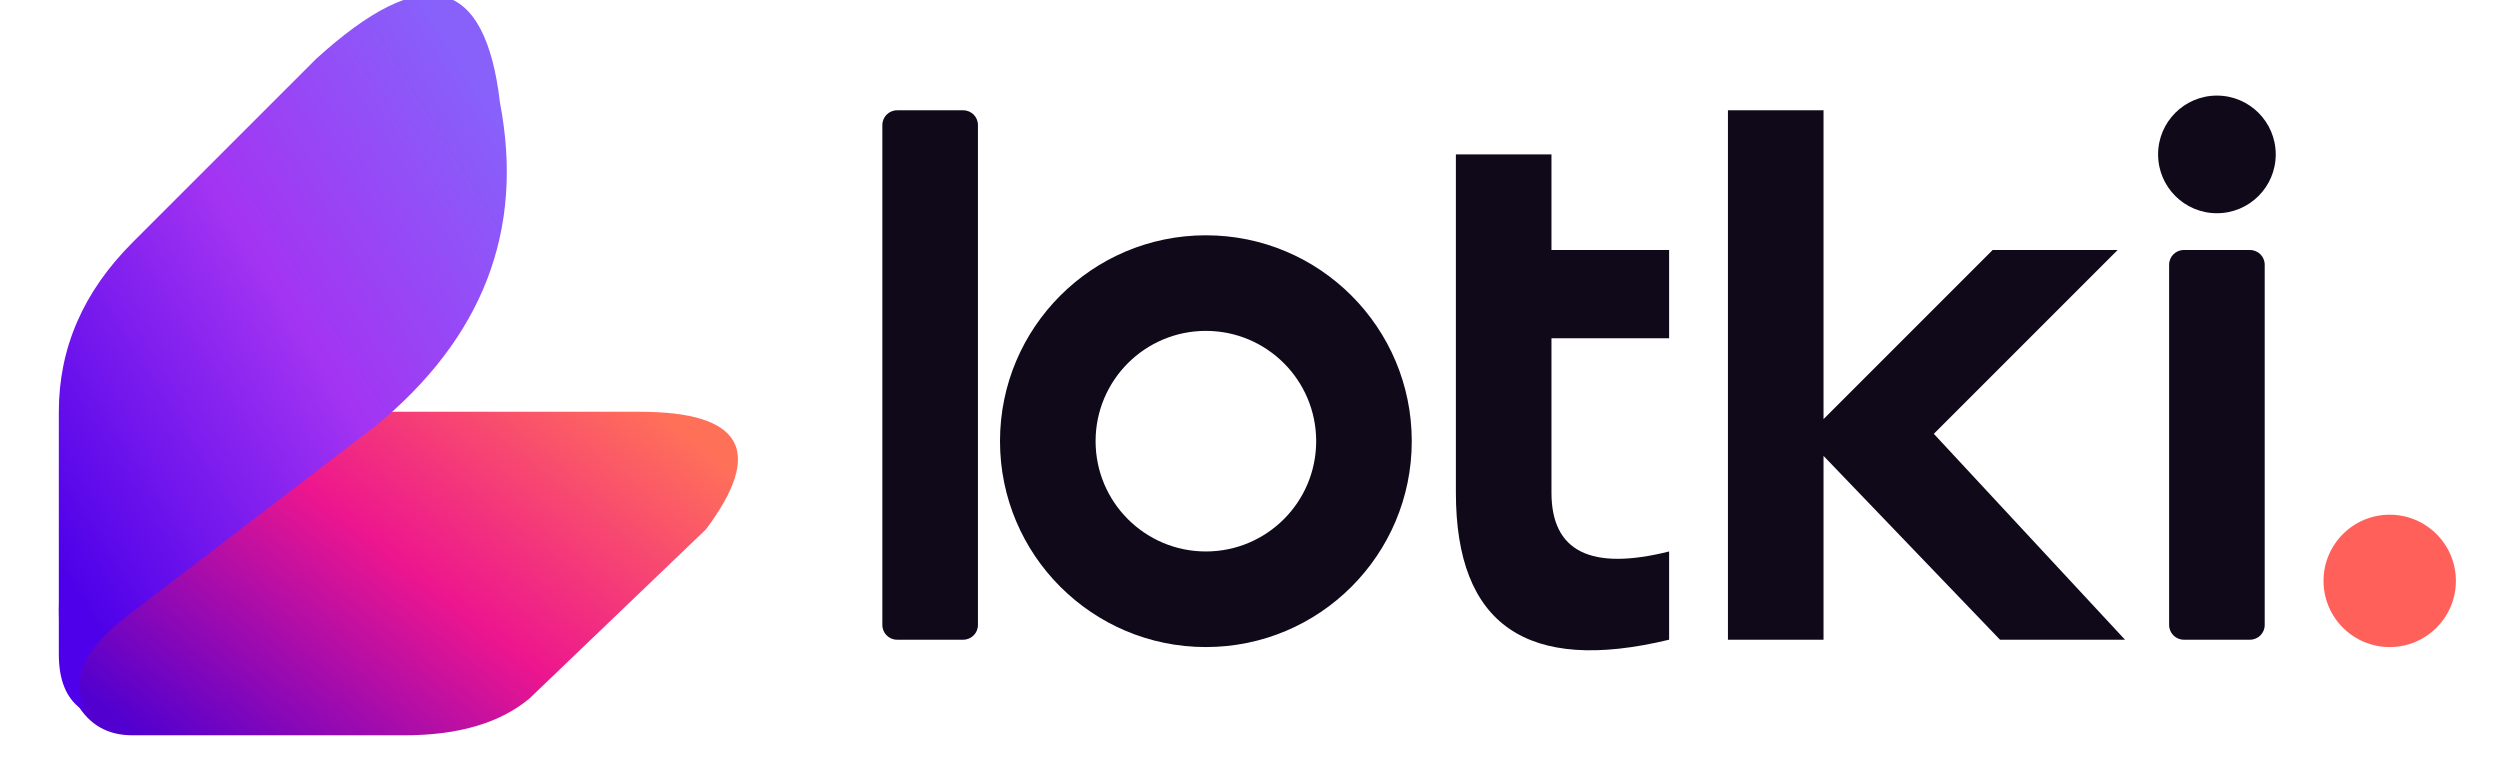
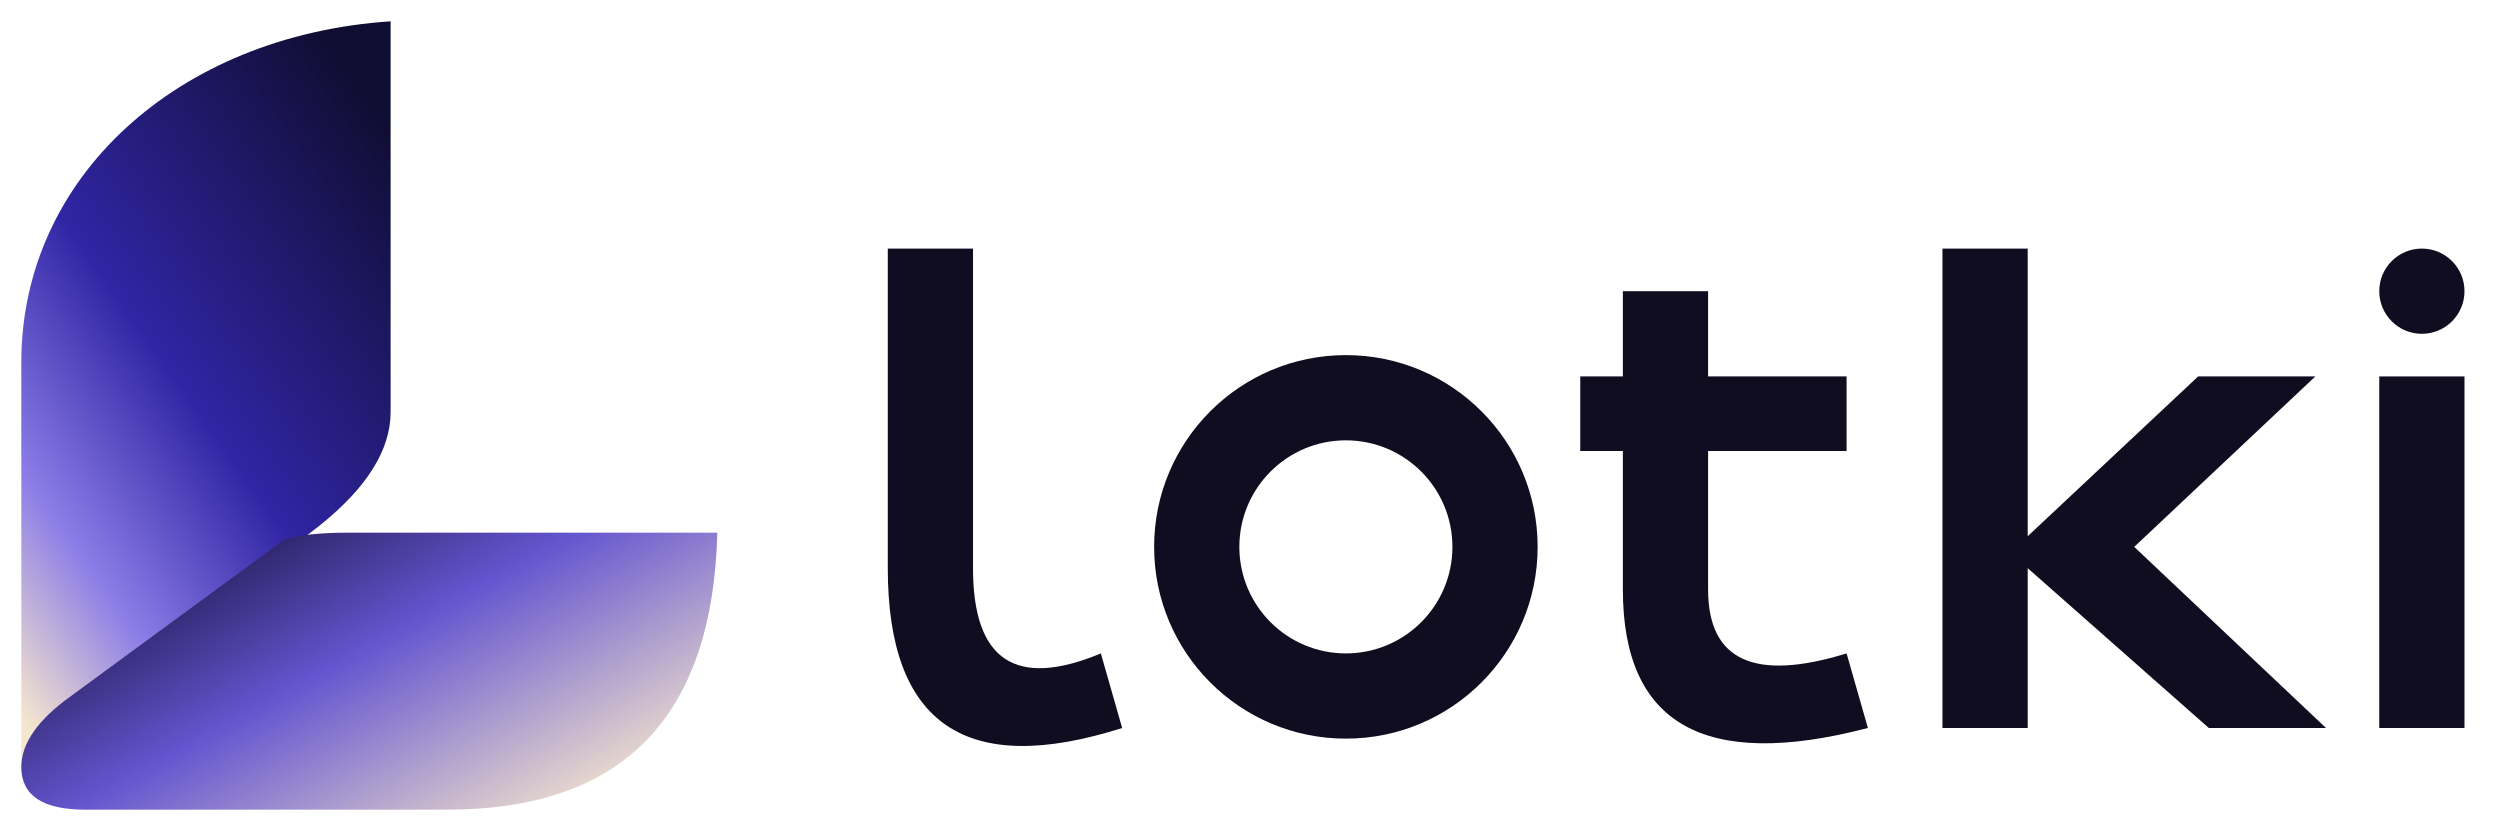
- <svg xmlns="http://www.w3.org/2000/svg" viewBox="0 0 340 105" color="#10091a">
+ <svg xmlns="http://www.w3.org/2000/svg" viewBox="-3 -3 352 117" color="#100d20">
  <defs>
-     <linearGradient id="b" x1="0" y1=".8" x2="1" y2=".2">
-       <stop stop-color="#5200cf" />
-       <stop offset=".52" stop-color="#ed168e" />
-       <stop offset="1" stop-color="#ff7059" />
+     <linearGradient id="a" x1=".8" y1="0" x2=".1" y2="1">
+       <stop stop-color="#100d32" />
+       <stop offset=".5" stop-color="#3025a4" />
+       <stop offset=".78" stop-color="#8c7de7" />
+       <stop offset="1" stop-color="#f4e5ce" />
    </linearGradient>
-     <linearGradient id="a" x1="0" y1=".8" x2=".8" y2="0">
-       <stop stop-color="#4d00e9" />
-       <stop offset=".55" stop-color="#a334f2" />
-       <stop offset="1" stop-color="#8860fa" />
+     <linearGradient id="b" x1="0" y1=".25" x2=".9" y2=".9">
+       <stop stop-color="#16103e" />
+       <stop offset=".45" stop-color="#6555cf" />
+       <stop offset="1" stop-color="#f4e5ce" />
    </linearGradient>
  </defs>
-   <path d="M8 83 Q8 69 30 56 L87 56 Q108 56 96 72 L72 95 Q66 100 55 100 H18 Q8 100 8 83Z" fill="url(#b)" />
-   <path d="M8 89 V56 Q8 43 18 33 L43 8 Q65 -12 68 14 Q73 40 51 58 L17 84 Q8 91 12 97 Q8 95 8 89Z" fill="url(#a)" />
-   <g fill="currentColor">
-     <rect x="120" y="15" width="13" height="72" rx="2" />
-     <path fill-rule="evenodd" d="M164 32a28 28 0 1 0 0 56 28 28 0 0 0 0-56m0 13a15 15 0 1 1 0 30 15 15 0 0 1 0-30" />
-     <path d="M198 21h13v13h16v12h-16v21q0 12 16 8v12q-29 7-29-20Z" />
-     <path d="M235 15h13v42l23-23h17l-25 25 26 28h-17l-24-25v25h-13Z" />
-     <rect x="295" y="34" width="13" height="53" rx="2" />
-     <circle cx="301.5" cy="21" r="8" />
+   <path d="M0 105V48C0 22 22 2 52 0V55Q52 63 42 71L7 98Q0 103 0 105Z" fill="url(#a)" />
+   <path d="M0 105Q0 100 7 95L37 73Q40 72 46 72H98Q97 111 60 111H9Q0 111 0 105Z" fill="url(#b)" />
+   <g transform="translate(122 32) scale(1.5)">
+     <g fill="currentColor">
+       <path d="M0 0H8V30Q8 43 20 38L22 45Q0 52 0 30Z" />
+       <path fill-rule="evenodd" d="M43 10a18 18 0 1 0 0 36 18 18 0 0 0 0-36m0 8a10 10 0 1 1 0 20 10 10 0 0 1 0-20" />
+       <path d="M69 4H77V12H90V19H77V32Q77 42 90 38L92 45Q69 51 69 32V19H65V12H69Z" />
+       <path d="M99 0H107V27L123 12H134L117 28L135 45H124L107 30V45H99Z" />
+       <rect x="140" y="12" width="8" height="33" />
+       <circle cx="144" cy="4" r="4" />
+     </g>
  </g>
-   <circle cx="325" cy="79" r="9" fill="#ff6059" />
</svg>
